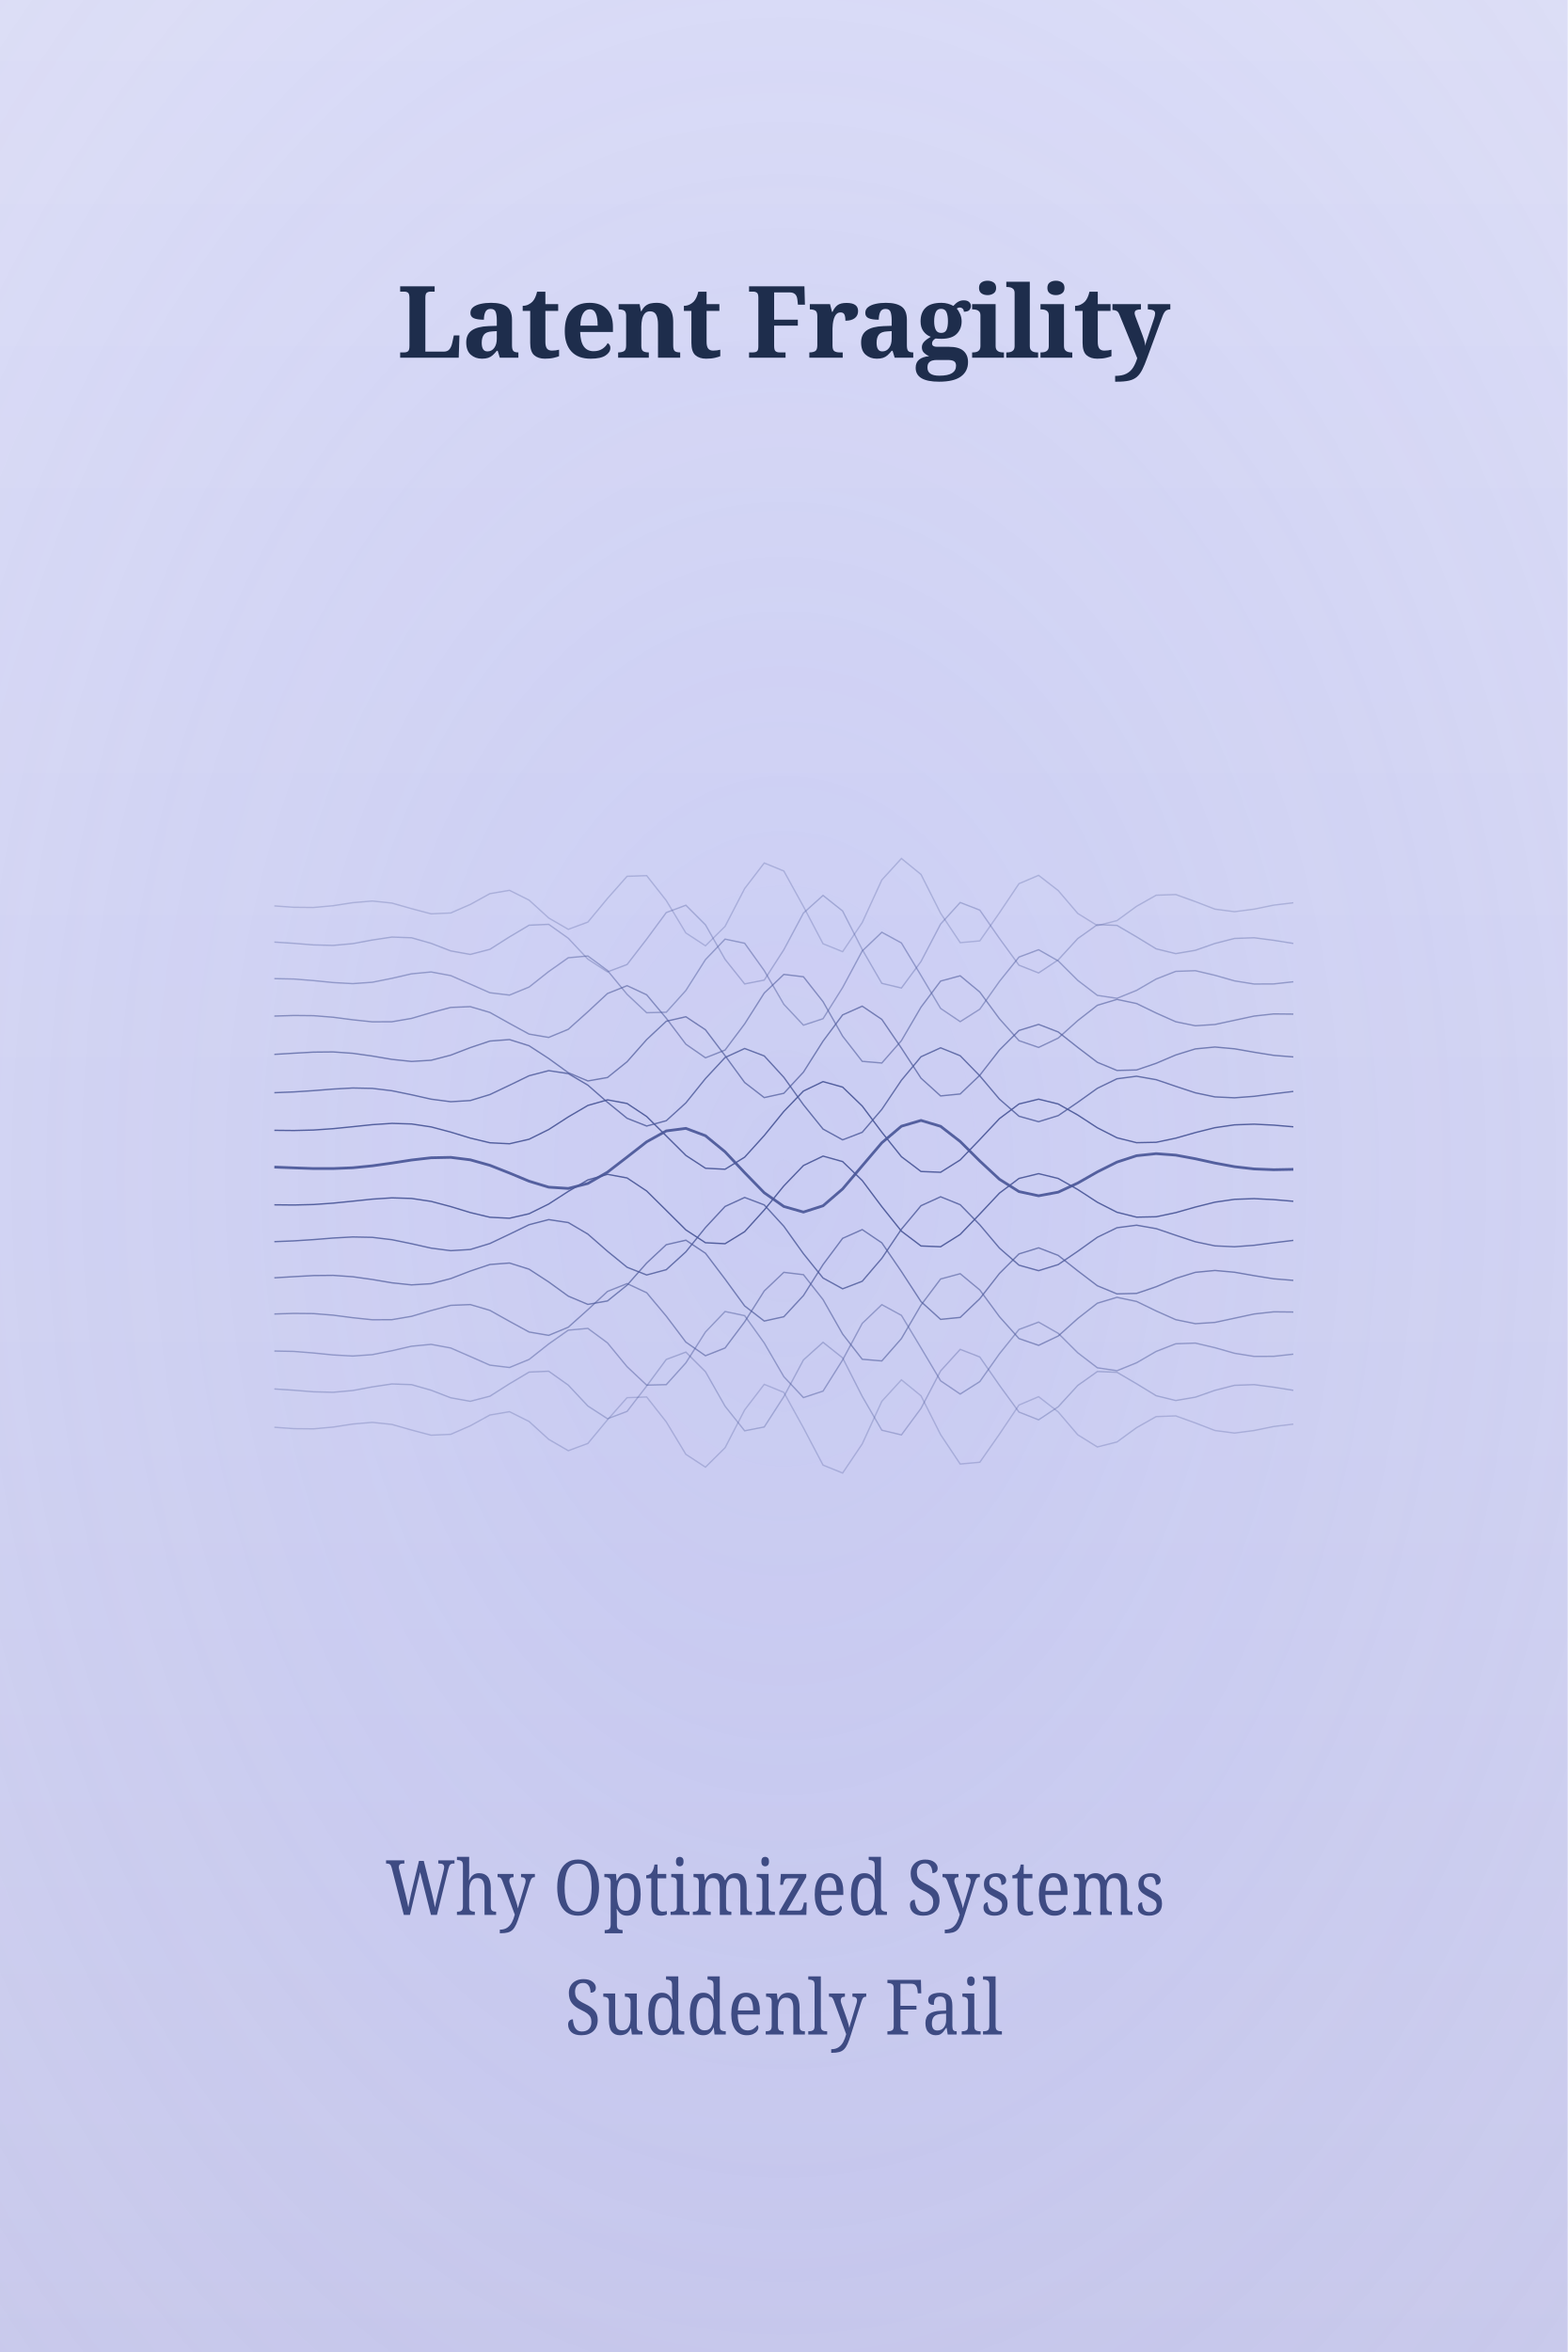
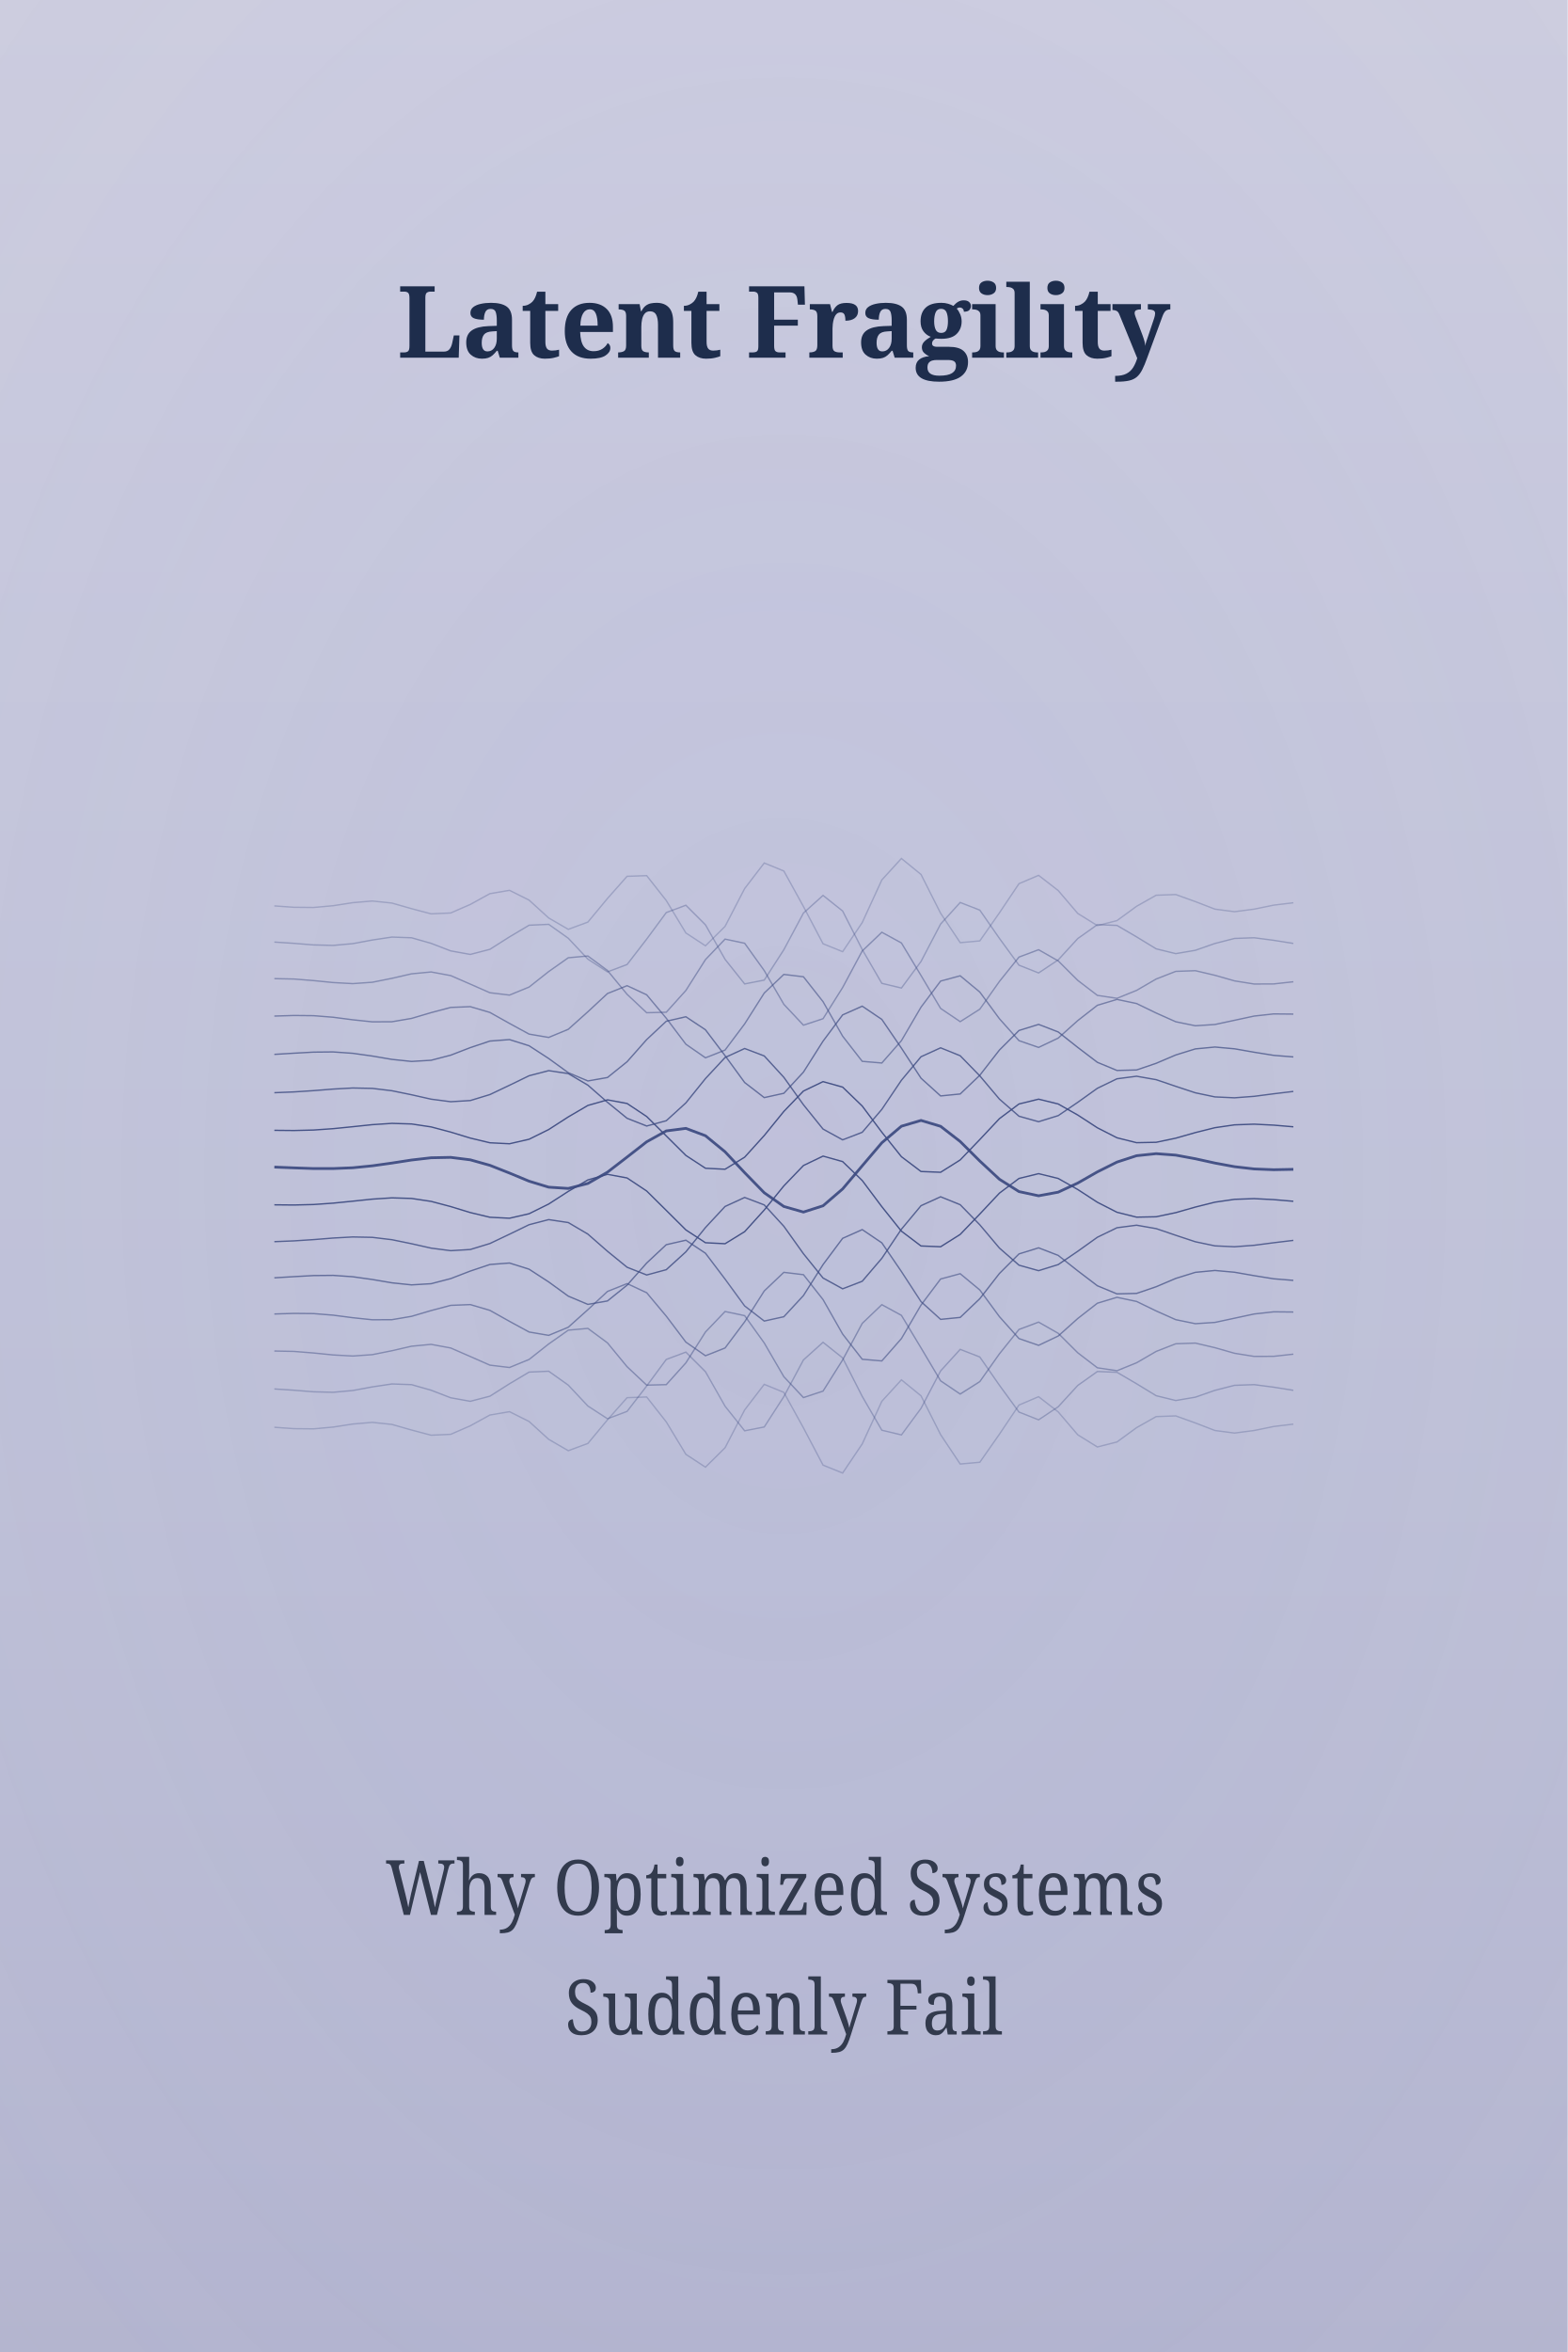
<svg xmlns="http://www.w3.org/2000/svg" viewBox="0 0 1600 2400" width="100%" height="100%">
  <defs>
    <linearGradient id="bg-latent-fragility" x1="0%" y1="0%" x2="0%" y2="100%">
-       <stop offset="0%" stop-color="#e0e1f6" />
-       <stop offset="60%" stop-color="#d6d7f1" />
-       <stop offset="100%" stop-color="#cccceb" />
+       <stop offset="0%" stop-color="#cdcddf" />
+       <stop offset="60%" stop-color="#c0c2d7" />
+       <stop offset="100%" stop-color="#b4b5cf" />
    </linearGradient>
    <radialGradient id="halo-latent-fragility" cx="50%" cy="50%" r="75%">
-       <stop offset="0%" stop-color="#818cf8" stop-opacity="0.16" />
-       <stop offset="55%" stop-color="#818cf8" stop-opacity="0.09" />
-       <stop offset="100%" stop-color="#818cf8" stop-opacity="0.03" />
+       <stop offset="0%" stop-color="#818cf8" stop-opacity="0.06" />
+       <stop offset="55%" stop-color="#818cf8" stop-opacity="0.03" />
+       <stop offset="100%" stop-color="#818cf8" stop-opacity="0.00" />
    </radialGradient>
  </defs>
  <rect width="1600" height="2400" fill="url(#bg-latent-fragility)" />
  <rect width="1600" height="2400" fill="url(#halo-latent-fragility)" />
  <g text-anchor="middle">
    <text x="800" y="365" font-family="'Literata', Georgia, serif" font-size="102" font-weight="700" letter-spacing="-0.01em" fill="#1e2d4c">Latent Fragility</text>
  </g>
  <g class="emblem-bifurcation" transform="translate(0, -210)">
-     <polyline points="280,1134.4 300,1135.8 320,1136.0 340,1134.2 360,1131.1 380,1129.4 400,1131.5 420,1137.2 440,1142.5 460,1141.6 480,1132.9 500,1121.9 520,1118.5 540,1128.5 560,1146.7 580,1158.3 600,1150.9 620,1126.8 640,1104.2 660,1103.5 680,1128.9 700,1162.0 720,1175.1 740,1155.3 760,1116.7 780,1090.6 800,1098.8 820,1135.0 840,1173.0 860,1181.1 880,1151.4 900,1107.9 920,1086.0 940,1102.3 960,1141.9 980,1171.9 1000,1170.1 1020,1141.5 1040,1111.7 1060,1103.2 1080,1118.7 1100,1142.1 1120,1154.5 1140,1149.4 1160,1134.8 1180,1123.5 1200,1122.8 1220,1130.0 1240,1137.7 1260,1140.3 1280,1137.7 1300,1133.6 1320,1131.2" stroke="#4a5798" stroke-width="1.4" fill="none" opacity="0.28" />
-     <polyline points="280,1171.3 300,1172.6 320,1174.2 340,1174.7 360,1172.9 380,1169.2 400,1166.2 420,1166.9 440,1172.6 460,1180.3 480,1183.9 500,1178.7 520,1166.0 540,1154.1 560,1153.2 580,1167.4 600,1188.7 620,1201.7 640,1194.2 660,1168.3 680,1141.2 700,1133.7 720,1153.7 740,1188.9 760,1214.0 780,1210.1 800,1179.1 820,1141.7 840,1123.7 860,1139.6 880,1178.9 900,1213.4 920,1218.2 940,1191.1 960,1152.9 980,1130.9 1000,1138.7 1020,1167.5 1040,1194.9 1060,1202.8 1080,1189.5 1100,1167.7 1120,1153.5 1140,1154.3 1160,1166.0 1180,1178.2 1200,1183.1 1220,1179.7 1240,1172.7 1260,1167.6 1280,1166.9 1300,1169.5 1320,1172.7" stroke="#4a5798" stroke-width="1.4" fill="none" opacity="0.34" />
-     <polyline points="280,1208.6 300,1209.0 320,1210.6 340,1212.6 360,1213.7 380,1212.3 400,1208.3 420,1203.7 440,1201.8 460,1205.5 480,1214.2 500,1223.0 520,1225.4 540,1217.2 560,1201.4 580,1187.3 600,1185.5 620,1200.3 640,1224.6 660,1243.4 680,1242.9 700,1220.7 720,1189.2 740,1168.3 760,1172.5 780,1200.4 800,1234.8 820,1256.1 840,1249.5 860,1217.7 880,1180.4 900,1161.3 920,1172.2 940,1205.4 960,1239.0 980,1252.5 1000,1239.8 1020,1211.5 1040,1186.6 1060,1179.1 1080,1190.5 1100,1210.4 1120,1225.7 1140,1228.7 1160,1220.6 1180,1209.0 1200,1201.2 1220,1200.5 1240,1205.2 1260,1210.9 1280,1214.1 1300,1214.0 1320,1211.8" stroke="#4a5798" stroke-width="1.4" fill="none" opacity="0.46" />
-     <polyline points="280,1246.8 300,1246.2 320,1246.4 340,1248.0 360,1250.6 380,1252.7 400,1252.6 420,1249.2 440,1243.3 460,1238.0 480,1237.2 500,1243.1 520,1254.3 540,1265.2 560,1268.6 580,1260.3 600,1242.4 620,1223.8 640,1215.8 660,1225.1 680,1249.0 700,1275.5 720,1289.4 740,1281.5 760,1254.8 780,1223.3 800,1204.3 820,1206.7 840,1232.1 860,1267.3 880,1293.0 900,1294.7 920,1271.9 940,1237.7 960,1211.1 980,1205.7 1000,1222.3 1020,1249.5 1040,1271.9 1060,1278.8 1080,1269.3 1100,1251.4 1120,1235.8 1140,1229.8 1160,1234.0 1180,1243.7 1200,1252.6 1220,1256.7 1240,1255.4 1260,1251.1 1280,1246.8 1300,1244.6 1320,1244.8" stroke="#4a5798" stroke-width="1.4" fill="none" opacity="0.57" />
-     <polyline points="280,1285.9 300,1284.7 320,1283.6 340,1283.4 360,1284.8 380,1287.6 400,1291.0 420,1293.1 440,1291.9 460,1286.7 480,1279.0 500,1272.3 520,1270.8 540,1277.1 560,1290.1 580,1304.6 600,1313.0 620,1309.5 640,1293.4 660,1270.8 680,1252.1 700,1247.5 720,1260.8 740,1287.2 760,1314.6 780,1330.0 800,1325.6 820,1304.0 840,1272.4 860,1245.6 880,1236.7 900,1250.2 920,1279.5 940,1310.2 960,1328.3 980,1326.3 1000,1307.2 1020,1281.5 1040,1261.5 1060,1255.3 1080,1263.0 1100,1278.8 1120,1294.0 1140,1302.3 1160,1301.8 1180,1295.0 1200,1286.5 1220,1280.3 1240,1278.4 1260,1280.2 1280,1283.7 1300,1286.9 1320,1288.5" stroke="#4a5798" stroke-width="1.4" fill="none" opacity="0.69" />
-     <polyline points="280,1325.0 300,1324.2 320,1322.9 340,1321.3 360,1320.2 380,1320.6 400,1323.0 420,1327.1 440,1331.6 460,1334.2 480,1333.0 500,1326.9 520,1317.4 540,1307.7 560,1302.5 580,1305.5 600,1317.3 620,1334.8 640,1351.1 660,1359.0 680,1353.6 700,1335.4 720,1310.6 740,1289.1 760,1279.9 780,1287.5 800,1309.3 820,1337.3 840,1362.1 860,1373.1 880,1365.4 900,1342.0 920,1312.3 940,1288.3 960,1279.2 980,1287.3 1000,1307.8 1020,1331.5 1040,1349.0 1060,1354.6 1080,1348.4 1100,1334.8 1120,1320.5 1140,1310.8 1160,1308.2 1180,1311.7 1200,1318.5 1220,1325.1 1240,1329.3 1260,1330.2 1280,1328.7 1300,1326.1 1320,1323.7" stroke="#4a5798" stroke-width="1.4" fill="none" opacity="0.80" />
-     <polyline points="280,1363.4 300,1363.6 320,1363.1 340,1361.7 360,1359.7 380,1357.6 400,1356.3 420,1356.9 440,1359.9 460,1365.2 480,1371.3 500,1376.1 520,1377.1 540,1372.5 560,1362.6 580,1349.7 600,1338.0 620,1332.3 640,1336.0 660,1349.3 680,1369.1 700,1389.0 720,1402.1 740,1403.1 760,1390.8 780,1368.7 800,1344.1 820,1323.3 840,1313.7 860,1319.3 880,1338.6 900,1365.3 920,1390.3 940,1405.4 960,1406.2 980,1393.6 1000,1372.8 1020,1351.5 1040,1336.5 1060,1331.6 1080,1336.5 1100,1347.8 1120,1360.8 1140,1371.0 1160,1376.0 1180,1375.6 1200,1371.4 1220,1365.7 1240,1360.7 1260,1357.8 1280,1357.1 1300,1358.1 1320,1359.8" stroke="#4a5798" stroke-width="1.4" fill="none" opacity="0.92" />
-     <polyline points="280,1400.9 300,1401.7 320,1402.4 340,1402.4 360,1401.6 380,1399.6 400,1396.8 420,1393.7 440,1391.4 460,1391.0 480,1393.5 500,1399.1 520,1407.0 540,1415.3 560,1421.4 580,1422.7 600,1417.6 620,1406.1 640,1390.7 660,1375.1 680,1364.0 700,1361.4 720,1368.9 740,1385.3 760,1406.6 780,1427.1 800,1441.1 820,1446.8 840,1440.4 860,1423.2 880,1399.6 900,1376.1 920,1359.2 940,1353.3 960,1359.3 980,1374.8 1000,1394.7 1020,1413.3 1040,1425.9 1060,1430.2 1080,1426.5 1100,1417.2 1120,1405.8 1140,1395.8 1160,1389.3 1180,1387.2 1200,1388.7 1220,1392.4 1240,1396.8 1260,1400.5 1280,1402.8 1300,1403.6 1320,1403.2" stroke="#4a5798" stroke-width="2.8" fill="none" opacity="0.92" />
-     <polyline points="280,1439.4 300,1439.6 320,1439.1 340,1437.7 360,1435.7 380,1433.6 400,1432.3 420,1432.9 440,1435.9 460,1441.2 480,1447.3 500,1452.1 520,1453.1 540,1448.5 560,1438.6 580,1425.7 600,1414.0 620,1408.3 640,1412.0 660,1425.3 680,1445.1 700,1465.0 720,1478.1 740,1479.1 760,1466.8 780,1444.7 800,1420.1 820,1399.3 840,1389.7 860,1395.3 880,1414.6 900,1441.3 920,1466.3 940,1481.4 960,1482.2 980,1469.6 1000,1448.8 1020,1427.5 1040,1412.5 1060,1407.6 1080,1412.5 1100,1423.8 1120,1436.8 1140,1447.0 1160,1452.0 1180,1451.6 1200,1447.4 1220,1441.7 1240,1436.7 1260,1433.8 1280,1433.1 1300,1434.1 1320,1435.8" stroke="#4a5798" stroke-width="1.4" fill="none" opacity="0.92" />
-     <polyline points="280,1477.0 300,1476.2 320,1474.9 340,1473.3 360,1472.2 380,1472.6 400,1475.0 420,1479.1 440,1483.6 460,1486.2 480,1485.0 500,1478.9 520,1469.4 540,1459.7 560,1454.5 580,1457.5 600,1469.3 620,1486.8 640,1503.1 660,1511.0 680,1505.6 700,1487.4 720,1462.6 740,1441.1 760,1431.9 780,1439.5 800,1461.3 820,1489.3 840,1514.1 860,1525.1 880,1517.4 900,1494.0 920,1464.3 940,1440.3 960,1431.2 980,1439.3 1000,1459.8 1020,1483.5 1040,1501.0 1060,1506.6 1080,1500.4 1100,1486.8 1120,1472.5 1140,1462.8 1160,1460.2 1180,1463.7 1200,1470.5 1220,1477.1 1240,1481.3 1260,1482.2 1280,1480.7 1300,1478.1 1320,1475.7" stroke="#4a5798" stroke-width="1.4" fill="none" opacity="0.80" />
-     <polyline points="280,1513.9 300,1512.7 320,1511.6 340,1511.4 360,1512.8 380,1515.6 400,1519.0 420,1521.1 440,1519.9 460,1514.7 480,1507.0 500,1500.3 520,1498.8 540,1505.1 560,1518.1 580,1532.6 600,1541.0 620,1537.5 640,1521.4 660,1498.8 680,1480.1 700,1475.5 720,1488.8 740,1515.2 760,1542.6 780,1558.0 800,1553.6 820,1532.0 840,1500.4 860,1473.6 880,1464.7 900,1478.2 920,1507.5 940,1538.2 960,1556.3 980,1554.3 1000,1535.2 1020,1509.5 1040,1489.5 1060,1483.3 1080,1491.0 1100,1506.8 1120,1522.0 1140,1530.3 1160,1529.8 1180,1523.0 1200,1514.5 1220,1508.3 1240,1506.4 1260,1508.2 1280,1511.7 1300,1514.9 1320,1516.5" stroke="#4a5798" stroke-width="1.4" fill="none" opacity="0.69" />
-     <polyline points="280,1550.8 300,1550.2 320,1550.4 340,1552.0 360,1554.6 380,1556.7 400,1556.6 420,1553.2 440,1547.3 460,1542.0 480,1541.2 500,1547.1 520,1558.3 540,1569.2 560,1572.6 580,1564.3 600,1546.4 620,1527.8 640,1519.8 660,1529.1 680,1553.0 700,1579.5 720,1593.4 740,1585.5 760,1558.8 780,1527.3 800,1508.3 820,1510.7 840,1536.1 860,1571.3 880,1597.0 900,1598.7 920,1575.9 940,1541.7 960,1515.1 980,1509.7 1000,1526.3 1020,1553.5 1040,1575.9 1060,1582.8 1080,1573.3 1100,1555.4 1120,1539.8 1140,1533.8 1160,1538.0 1180,1547.7 1200,1556.6 1220,1560.7 1240,1559.4 1260,1555.1 1280,1550.8 1300,1548.6 1320,1548.8" stroke="#4a5798" stroke-width="1.4" fill="none" opacity="0.57" />
-     <polyline points="280,1588.6 300,1589.0 320,1590.6 340,1592.6 360,1593.7 380,1592.3 400,1588.3 420,1583.7 440,1581.8 460,1585.5 480,1594.2 500,1603.0 520,1605.4 540,1597.2 560,1581.4 580,1567.3 600,1565.5 620,1580.3 640,1604.6 660,1623.4 680,1622.9 700,1600.7 720,1569.2 740,1548.3 760,1552.5 780,1580.4 800,1614.8 820,1636.1 840,1629.5 860,1597.7 880,1560.4 900,1541.3 920,1552.2 940,1585.4 960,1619.0 980,1632.5 1000,1619.8 1020,1591.5 1040,1566.6 1060,1559.1 1080,1570.5 1100,1590.4 1120,1605.7 1140,1608.7 1160,1600.6 1180,1589.0 1200,1581.2 1220,1580.5 1240,1585.2 1260,1590.9 1280,1594.1 1300,1594.0 1320,1591.8" stroke="#4a5798" stroke-width="1.4" fill="none" opacity="0.46" />
-     <polyline points="280,1627.3 300,1628.6 320,1630.2 340,1630.7 360,1628.9 380,1625.2 400,1622.2 420,1622.9 440,1628.6 460,1636.3 480,1639.9 500,1634.7 520,1622.0 540,1610.1 560,1609.2 580,1623.4 600,1644.7 620,1657.7 640,1650.2 660,1624.3 680,1597.2 700,1589.7 720,1609.7 740,1644.9 760,1670.0 780,1666.1 800,1635.1 820,1597.7 840,1579.7 860,1595.6 880,1634.9 900,1669.4 920,1674.2 940,1647.1 960,1608.9 980,1586.9 1000,1594.7 1020,1623.5 1040,1650.9 1060,1658.8 1080,1645.5 1100,1623.7 1120,1609.5 1140,1610.3 1160,1622.0 1180,1634.2 1200,1639.1 1220,1635.7 1240,1628.7 1260,1623.6 1280,1622.9 1300,1625.5 1320,1628.7" stroke="#4a5798" stroke-width="1.4" fill="none" opacity="0.34" />
-     <polyline points="280,1666.4 300,1667.8 320,1668.0 340,1666.2 360,1663.1 380,1661.4 400,1663.5 420,1669.2 440,1674.5 460,1673.6 480,1664.9 500,1653.9 520,1650.5 540,1660.5 560,1678.7 580,1690.3 600,1682.9 620,1658.8 640,1636.2 660,1635.5 680,1660.9 700,1694.0 720,1707.1 740,1687.3 760,1648.7 780,1622.6 800,1630.8 820,1667.0 840,1705.0 860,1713.1 880,1683.4 900,1639.9 920,1618.0 940,1634.3 960,1673.9 980,1703.9 1000,1702.1 1020,1673.5 1040,1643.7 1060,1635.2 1080,1650.7 1100,1674.1 1120,1686.5 1140,1681.4 1160,1666.8 1180,1655.5 1200,1654.8 1220,1662.0 1240,1669.7 1260,1672.3 1280,1669.7 1300,1665.6 1320,1663.2" stroke="#4a5798" stroke-width="1.4" fill="none" opacity="0.28" />
+     <polyline points="280,1134.4 300,1135.8 320,1136.0 340,1134.2 360,1131.1 380,1129.4 400,1131.5 420,1137.2 440,1142.5 460,1141.6 480,1132.9 500,1121.9 520,1118.5 540,1128.5 560,1146.7 580,1158.3 600,1150.9 620,1126.8 640,1104.2 660,1103.5 680,1128.9 700,1162.0 720,1175.1 740,1155.3 760,1116.7 780,1090.6 800,1098.8 820,1135.0 840,1173.0 860,1181.1 880,1151.4 900,1107.9 920,1086.0 940,1102.3 960,1141.9 980,1171.9 1000,1170.1 1020,1141.5 1040,1111.7 1060,1103.2 1080,1118.7 1100,1142.1 1120,1154.5 1140,1149.4 1160,1134.8 1180,1123.5 1200,1122.8 1220,1130.0 1240,1137.7 1260,1140.3 1280,1137.7 1300,1133.6 1320,1131.2" stroke="#3c4a80" stroke-width="1.4" fill="none" opacity="0.28" />
+     <polyline points="280,1171.3 300,1172.6 320,1174.2 340,1174.7 360,1172.9 380,1169.2 400,1166.2 420,1166.9 440,1172.6 460,1180.3 480,1183.9 500,1178.7 520,1166.0 540,1154.1 560,1153.2 580,1167.4 600,1188.7 620,1201.7 640,1194.2 660,1168.3 680,1141.2 700,1133.7 720,1153.7 740,1188.9 760,1214.0 780,1210.1 800,1179.1 820,1141.7 840,1123.7 860,1139.6 880,1178.9 900,1213.4 920,1218.2 940,1191.1 960,1152.9 980,1130.9 1000,1138.7 1020,1167.5 1040,1194.9 1060,1202.8 1080,1189.5 1100,1167.7 1120,1153.5 1140,1154.3 1160,1166.0 1180,1178.2 1200,1183.1 1220,1179.7 1240,1172.7 1260,1167.6 1280,1166.9 1300,1169.5 1320,1172.7" stroke="#3c4a80" stroke-width="1.4" fill="none" opacity="0.34" />
+     <polyline points="280,1208.6 300,1209.0 320,1210.6 340,1212.6 360,1213.7 380,1212.3 400,1208.3 420,1203.7 440,1201.8 460,1205.5 480,1214.2 500,1223.0 520,1225.4 540,1217.2 560,1201.4 580,1187.3 600,1185.5 620,1200.3 640,1224.6 660,1243.4 680,1242.9 700,1220.7 720,1189.2 740,1168.3 760,1172.5 780,1200.4 800,1234.8 820,1256.1 840,1249.5 860,1217.7 880,1180.4 900,1161.3 920,1172.2 940,1205.4 960,1239.0 980,1252.5 1000,1239.8 1020,1211.5 1040,1186.6 1060,1179.1 1080,1190.5 1100,1210.4 1120,1225.7 1140,1228.7 1160,1220.6 1180,1209.0 1200,1201.2 1220,1200.5 1240,1205.2 1260,1210.9 1280,1214.1 1300,1214.0 1320,1211.8" stroke="#3c4a80" stroke-width="1.4" fill="none" opacity="0.46" />
+     <polyline points="280,1246.8 300,1246.2 320,1246.4 340,1248.0 360,1250.6 380,1252.7 400,1252.6 420,1249.2 440,1243.3 460,1238.0 480,1237.2 500,1243.1 520,1254.3 540,1265.2 560,1268.6 580,1260.3 600,1242.4 620,1223.8 640,1215.8 660,1225.1 680,1249.0 700,1275.5 720,1289.4 740,1281.5 760,1254.8 780,1223.3 800,1204.3 820,1206.7 840,1232.1 860,1267.3 880,1293.0 900,1294.7 920,1271.9 940,1237.7 960,1211.1 980,1205.7 1000,1222.3 1020,1249.5 1040,1271.9 1060,1278.8 1080,1269.3 1100,1251.4 1120,1235.8 1140,1229.8 1160,1234.0 1180,1243.7 1200,1252.6 1220,1256.7 1240,1255.4 1260,1251.1 1280,1246.8 1300,1244.6 1320,1244.8" stroke="#3c4a80" stroke-width="1.4" fill="none" opacity="0.57" />
+     <polyline points="280,1285.9 300,1284.7 320,1283.6 340,1283.4 360,1284.8 380,1287.6 400,1291.0 420,1293.1 440,1291.9 460,1286.7 480,1279.0 500,1272.3 520,1270.8 540,1277.1 560,1290.1 580,1304.6 600,1313.0 620,1309.5 640,1293.4 660,1270.8 680,1252.1 700,1247.5 720,1260.8 740,1287.2 760,1314.6 780,1330.0 800,1325.6 820,1304.0 840,1272.4 860,1245.6 880,1236.7 900,1250.2 920,1279.5 940,1310.2 960,1328.3 980,1326.3 1000,1307.2 1020,1281.5 1040,1261.5 1060,1255.3 1080,1263.0 1100,1278.8 1120,1294.0 1140,1302.3 1160,1301.8 1180,1295.0 1200,1286.5 1220,1280.3 1240,1278.4 1260,1280.2 1280,1283.7 1300,1286.9 1320,1288.5" stroke="#3c4a80" stroke-width="1.4" fill="none" opacity="0.69" />
+     <polyline points="280,1325.0 300,1324.2 320,1322.9 340,1321.3 360,1320.2 380,1320.6 400,1323.0 420,1327.1 440,1331.6 460,1334.2 480,1333.0 500,1326.9 520,1317.4 540,1307.7 560,1302.5 580,1305.5 600,1317.3 620,1334.8 640,1351.1 660,1359.0 680,1353.6 700,1335.4 720,1310.6 740,1289.1 760,1279.9 780,1287.5 800,1309.3 820,1337.3 840,1362.1 860,1373.1 880,1365.4 900,1342.0 920,1312.3 940,1288.3 960,1279.2 980,1287.3 1000,1307.8 1020,1331.5 1040,1349.0 1060,1354.6 1080,1348.4 1100,1334.8 1120,1320.5 1140,1310.8 1160,1308.2 1180,1311.7 1200,1318.5 1220,1325.1 1240,1329.3 1260,1330.2 1280,1328.7 1300,1326.1 1320,1323.7" stroke="#3c4a80" stroke-width="1.4" fill="none" opacity="0.80" />
+     <polyline points="280,1363.4 300,1363.6 320,1363.1 340,1361.7 360,1359.7 380,1357.6 400,1356.3 420,1356.9 440,1359.9 460,1365.2 480,1371.3 500,1376.1 520,1377.1 540,1372.5 560,1362.6 580,1349.7 600,1338.0 620,1332.3 640,1336.0 660,1349.3 680,1369.1 700,1389.0 720,1402.1 740,1403.1 760,1390.8 780,1368.7 800,1344.1 820,1323.3 840,1313.7 860,1319.3 880,1338.6 900,1365.3 920,1390.3 940,1405.4 960,1406.2 980,1393.6 1000,1372.8 1020,1351.5 1040,1336.5 1060,1331.6 1080,1336.5 1100,1347.8 1120,1360.8 1140,1371.0 1160,1376.0 1180,1375.6 1200,1371.4 1220,1365.7 1240,1360.7 1260,1357.8 1280,1357.1 1300,1358.1 1320,1359.8" stroke="#3c4a80" stroke-width="1.4" fill="none" opacity="0.92" />
+     <polyline points="280,1400.9 300,1401.7 320,1402.4 340,1402.4 360,1401.6 380,1399.6 400,1396.8 420,1393.7 440,1391.4 460,1391.0 480,1393.5 500,1399.1 520,1407.0 540,1415.3 560,1421.4 580,1422.7 600,1417.6 620,1406.1 640,1390.7 660,1375.1 680,1364.0 700,1361.4 720,1368.9 740,1385.3 760,1406.6 780,1427.1 800,1441.1 820,1446.8 840,1440.4 860,1423.2 880,1399.6 900,1376.1 920,1359.2 940,1353.3 960,1359.3 980,1374.8 1000,1394.7 1020,1413.3 1040,1425.9 1060,1430.2 1080,1426.5 1100,1417.2 1120,1405.8 1140,1395.8 1160,1389.3 1180,1387.2 1200,1388.7 1220,1392.4 1240,1396.8 1260,1400.5 1280,1402.8 1300,1403.6 1320,1403.2" stroke="#3c4a80" stroke-width="2.8" fill="none" opacity="0.92" />
+     <polyline points="280,1439.4 300,1439.6 320,1439.1 340,1437.7 360,1435.7 380,1433.6 400,1432.3 420,1432.9 440,1435.9 460,1441.2 480,1447.3 500,1452.1 520,1453.1 540,1448.5 560,1438.6 580,1425.7 600,1414.0 620,1408.3 640,1412.0 660,1425.3 680,1445.1 700,1465.0 720,1478.1 740,1479.1 760,1466.8 780,1444.7 800,1420.1 820,1399.3 840,1389.7 860,1395.3 880,1414.6 900,1441.3 920,1466.3 940,1481.4 960,1482.2 980,1469.6 1000,1448.8 1020,1427.5 1040,1412.5 1060,1407.6 1080,1412.5 1100,1423.8 1120,1436.8 1140,1447.0 1160,1452.0 1180,1451.6 1200,1447.4 1220,1441.7 1240,1436.7 1260,1433.8 1280,1433.1 1300,1434.1 1320,1435.8" stroke="#3c4a80" stroke-width="1.4" fill="none" opacity="0.92" />
+     <polyline points="280,1477.0 300,1476.2 320,1474.9 340,1473.3 360,1472.2 380,1472.6 400,1475.0 420,1479.1 440,1483.6 460,1486.2 480,1485.0 500,1478.9 520,1469.4 540,1459.7 560,1454.5 580,1457.5 600,1469.3 620,1486.8 640,1503.1 660,1511.0 680,1505.6 700,1487.4 720,1462.6 740,1441.1 760,1431.9 780,1439.5 800,1461.3 820,1489.3 840,1514.1 860,1525.1 880,1517.4 900,1494.0 920,1464.3 940,1440.3 960,1431.2 980,1439.3 1000,1459.8 1020,1483.5 1040,1501.0 1060,1506.6 1080,1500.4 1100,1486.8 1120,1472.5 1140,1462.8 1160,1460.2 1180,1463.7 1200,1470.5 1220,1477.1 1240,1481.3 1260,1482.2 1280,1480.7 1300,1478.1 1320,1475.7" stroke="#3c4a80" stroke-width="1.4" fill="none" opacity="0.80" />
+     <polyline points="280,1513.9 300,1512.7 320,1511.6 340,1511.4 360,1512.8 380,1515.6 400,1519.0 420,1521.1 440,1519.9 460,1514.7 480,1507.0 500,1500.3 520,1498.8 540,1505.1 560,1518.1 580,1532.6 600,1541.0 620,1537.5 640,1521.4 660,1498.8 680,1480.1 700,1475.5 720,1488.8 740,1515.2 760,1542.6 780,1558.0 800,1553.6 820,1532.0 840,1500.4 860,1473.6 880,1464.7 900,1478.2 920,1507.5 940,1538.2 960,1556.3 980,1554.3 1000,1535.2 1020,1509.5 1040,1489.5 1060,1483.3 1080,1491.0 1100,1506.8 1120,1522.0 1140,1530.3 1160,1529.8 1180,1523.0 1200,1514.5 1220,1508.3 1240,1506.4 1260,1508.2 1280,1511.7 1300,1514.9 1320,1516.5" stroke="#3c4a80" stroke-width="1.4" fill="none" opacity="0.69" />
+     <polyline points="280,1550.8 300,1550.2 320,1550.4 340,1552.0 360,1554.6 380,1556.7 400,1556.6 420,1553.2 440,1547.3 460,1542.0 480,1541.2 500,1547.1 520,1558.3 540,1569.2 560,1572.6 580,1564.3 600,1546.4 620,1527.8 640,1519.8 660,1529.1 680,1553.0 700,1579.5 720,1593.4 740,1585.5 760,1558.8 780,1527.3 800,1508.3 820,1510.7 840,1536.1 860,1571.3 880,1597.0 900,1598.7 920,1575.9 940,1541.7 960,1515.1 980,1509.7 1000,1526.3 1020,1553.5 1040,1575.9 1060,1582.8 1080,1573.3 1100,1555.4 1120,1539.8 1140,1533.8 1160,1538.0 1180,1547.7 1200,1556.6 1220,1560.7 1240,1559.4 1260,1555.1 1280,1550.8 1300,1548.6 1320,1548.8" stroke="#3c4a80" stroke-width="1.4" fill="none" opacity="0.57" />
+     <polyline points="280,1588.6 300,1589.0 320,1590.6 340,1592.6 360,1593.7 380,1592.3 400,1588.3 420,1583.7 440,1581.8 460,1585.5 480,1594.2 500,1603.0 520,1605.4 540,1597.2 560,1581.4 580,1567.3 600,1565.5 620,1580.3 640,1604.6 660,1623.4 680,1622.9 700,1600.7 720,1569.2 740,1548.3 760,1552.5 780,1580.4 800,1614.8 820,1636.1 840,1629.5 860,1597.7 880,1560.4 900,1541.3 920,1552.2 940,1585.4 960,1619.0 980,1632.5 1000,1619.8 1020,1591.5 1040,1566.6 1060,1559.1 1080,1570.5 1100,1590.4 1120,1605.7 1140,1608.7 1160,1600.6 1180,1589.0 1200,1581.2 1220,1580.5 1240,1585.2 1260,1590.9 1280,1594.1 1300,1594.0 1320,1591.8" stroke="#3c4a80" stroke-width="1.4" fill="none" opacity="0.46" />
+     <polyline points="280,1627.3 300,1628.6 320,1630.2 340,1630.7 360,1628.9 380,1625.2 400,1622.2 420,1622.9 440,1628.6 460,1636.3 480,1639.9 500,1634.7 520,1622.0 540,1610.1 560,1609.2 580,1623.4 600,1644.7 620,1657.7 640,1650.2 660,1624.3 680,1597.2 700,1589.7 720,1609.7 740,1644.9 760,1670.0 780,1666.1 800,1635.1 820,1597.7 840,1579.7 860,1595.6 880,1634.9 900,1669.4 920,1674.2 940,1647.1 960,1608.9 980,1586.9 1000,1594.7 1020,1623.5 1040,1650.9 1060,1658.8 1080,1645.5 1100,1623.7 1120,1609.5 1140,1610.3 1160,1622.0 1180,1634.2 1200,1639.1 1220,1635.7 1240,1628.7 1260,1623.6 1280,1622.9 1300,1625.5 1320,1628.7" stroke="#3c4a80" stroke-width="1.4" fill="none" opacity="0.34" />
+     <polyline points="280,1666.4 300,1667.8 320,1668.0 340,1666.2 360,1663.1 380,1661.4 400,1663.5 420,1669.2 440,1674.5 460,1673.6 480,1664.9 500,1653.9 520,1650.5 540,1660.5 560,1678.7 580,1690.3 600,1682.9 620,1658.8 640,1636.2 660,1635.5 680,1660.9 700,1694.0 720,1707.1 740,1687.3 760,1648.7 780,1622.6 800,1630.8 820,1667.0 840,1705.0 860,1713.1 880,1683.4 900,1639.9 920,1618.0 940,1634.3 960,1673.9 980,1703.9 1000,1702.1 1020,1673.5 1040,1643.7 1060,1635.2 1080,1650.7 1100,1674.1 1120,1686.5 1140,1681.4 1160,1666.8 1180,1655.5 1200,1654.8 1220,1662.0 1240,1669.7 1260,1672.3 1280,1669.7 1300,1665.6 1320,1663.2" stroke="#3c4a80" stroke-width="1.4" fill="none" opacity="0.28" />
  </g>
  <g text-anchor="middle" transform="translate(800, 0) scale(0.87, 1) translate(-800, 0)">
-     <text x="800" y="1954" font-family="'Literata', Georgia, serif" font-size="78" font-weight="400" letter-spacing="0.01em" fill="#3e4b83">
+     <text x="800" y="1954" font-family="'Literata', Georgia, serif" font-size="78" font-weight="400" letter-spacing="0.01em" fill="#323a4d">
      <tspan x="800" dy="0">Why Optimized Systems</tspan>
      <tspan x="800" dy="122">Suddenly Fail</tspan>
    </text>
  </g>
</svg>
